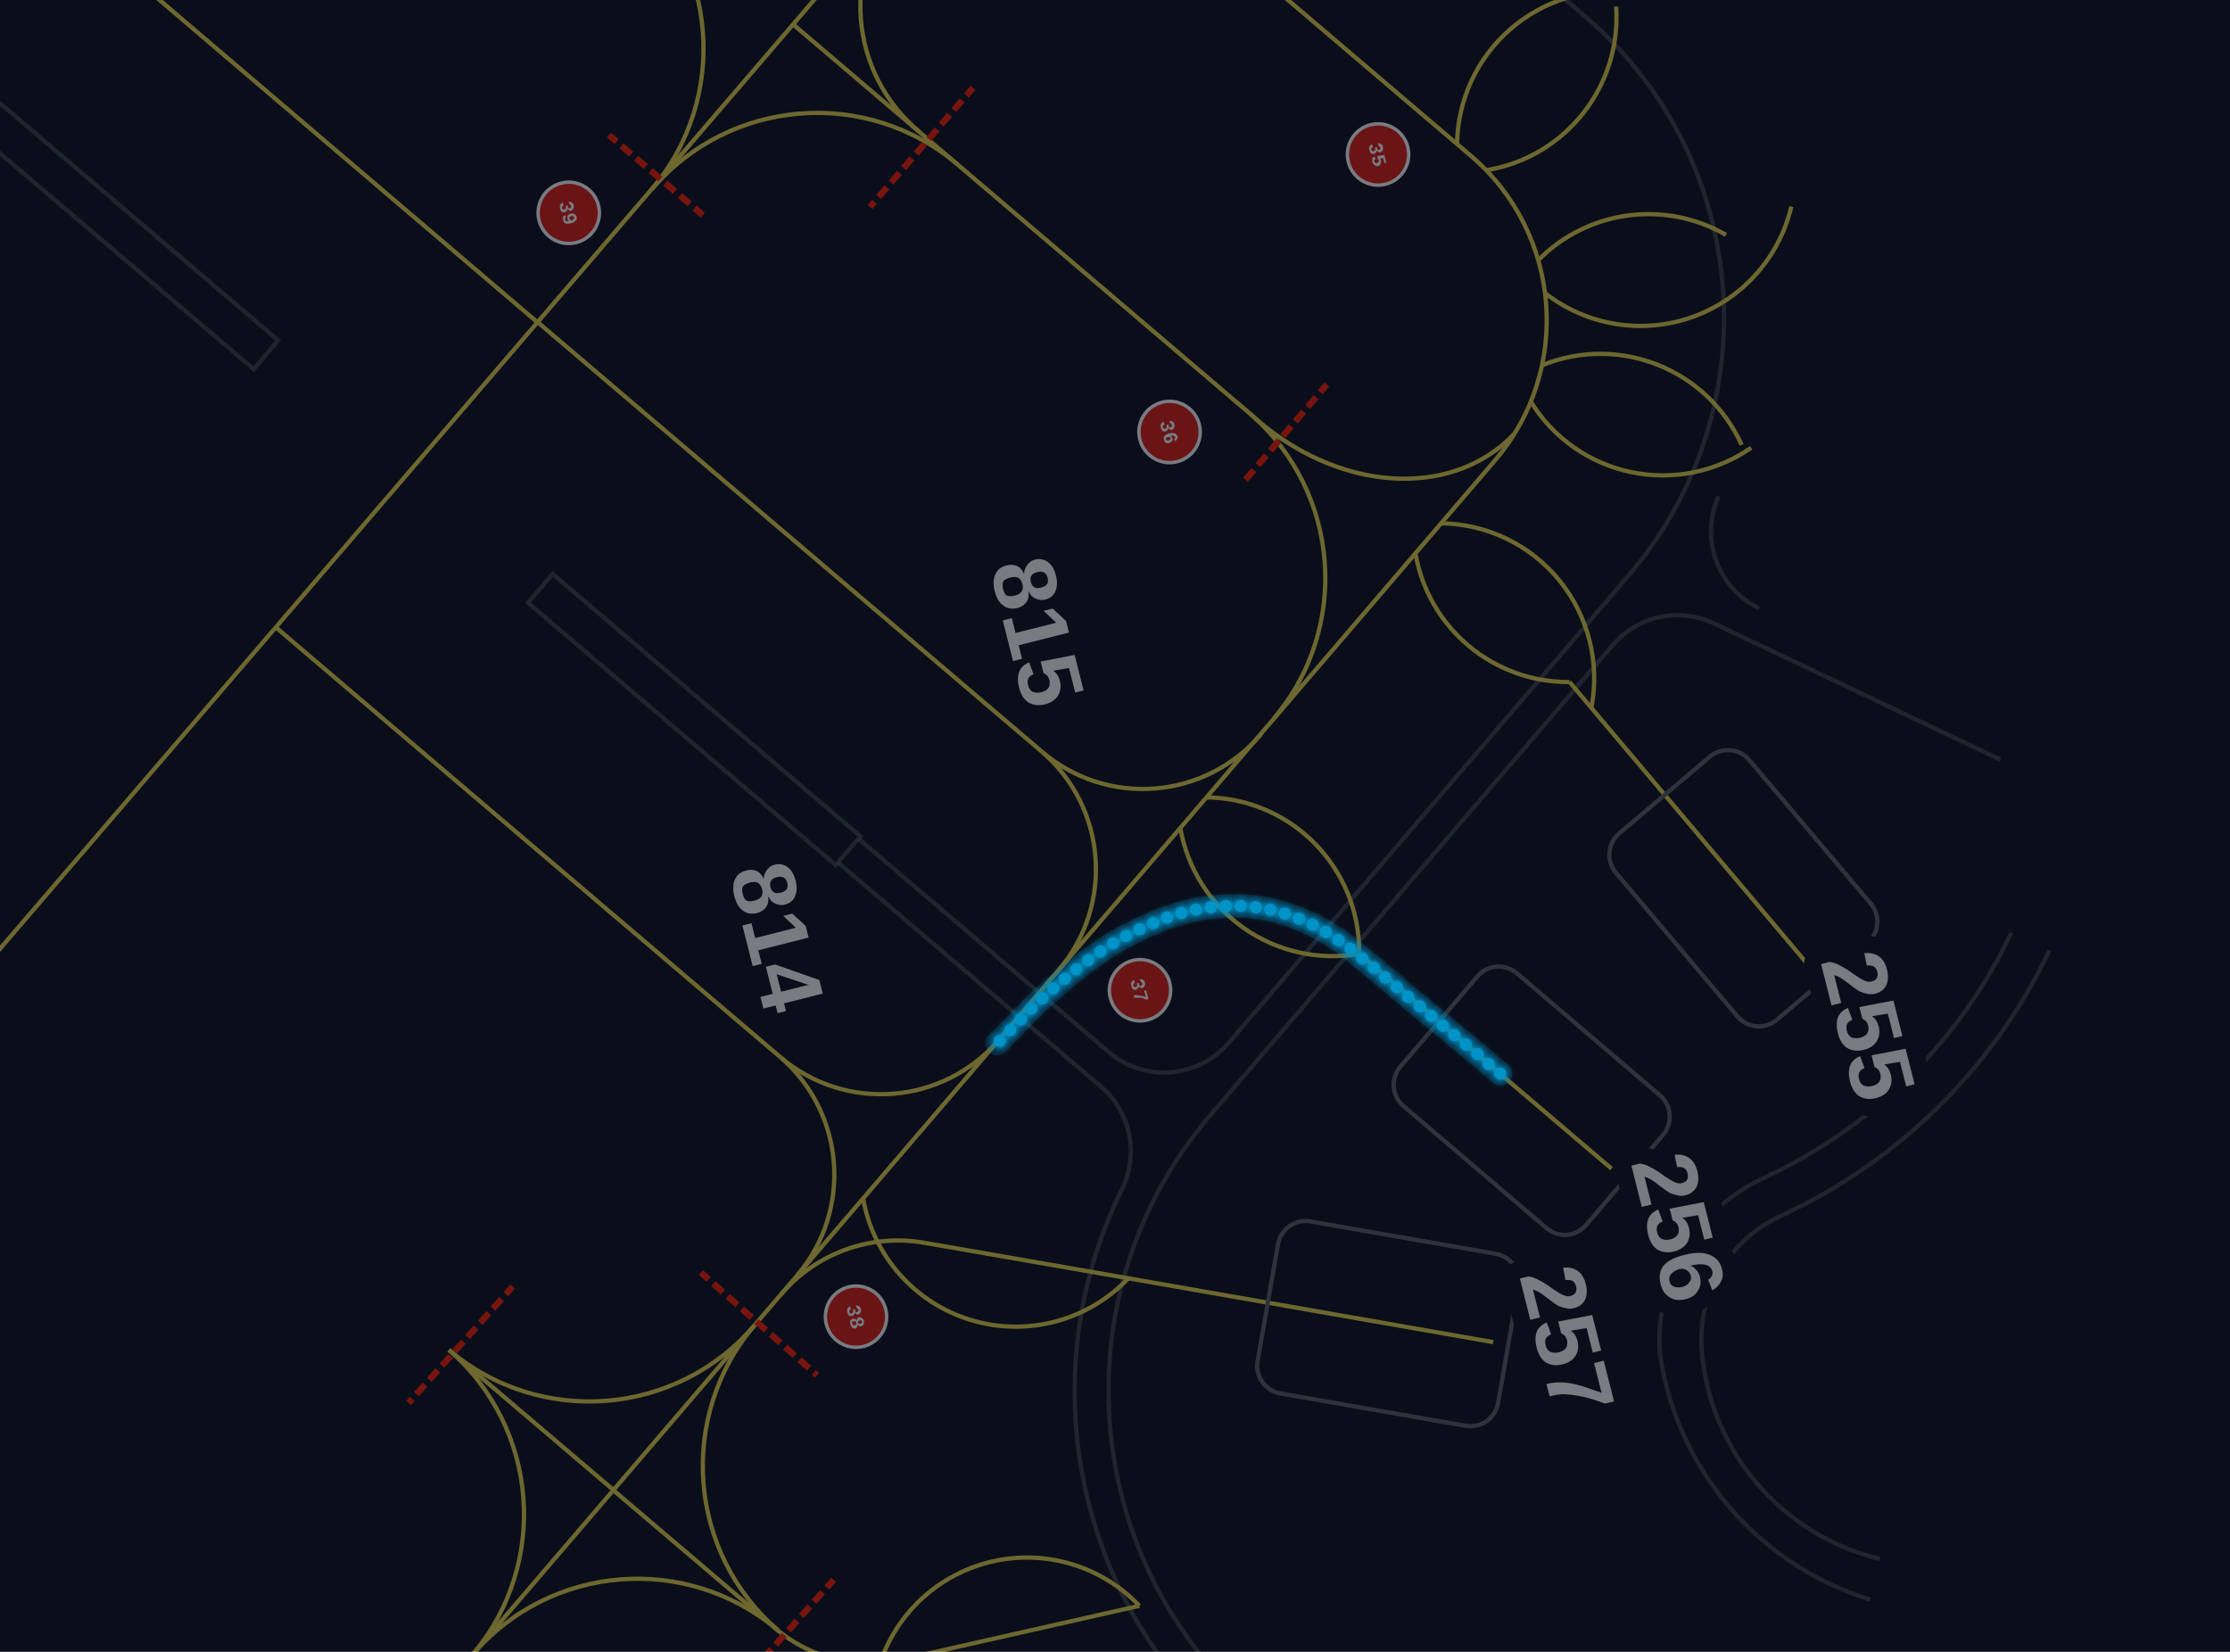
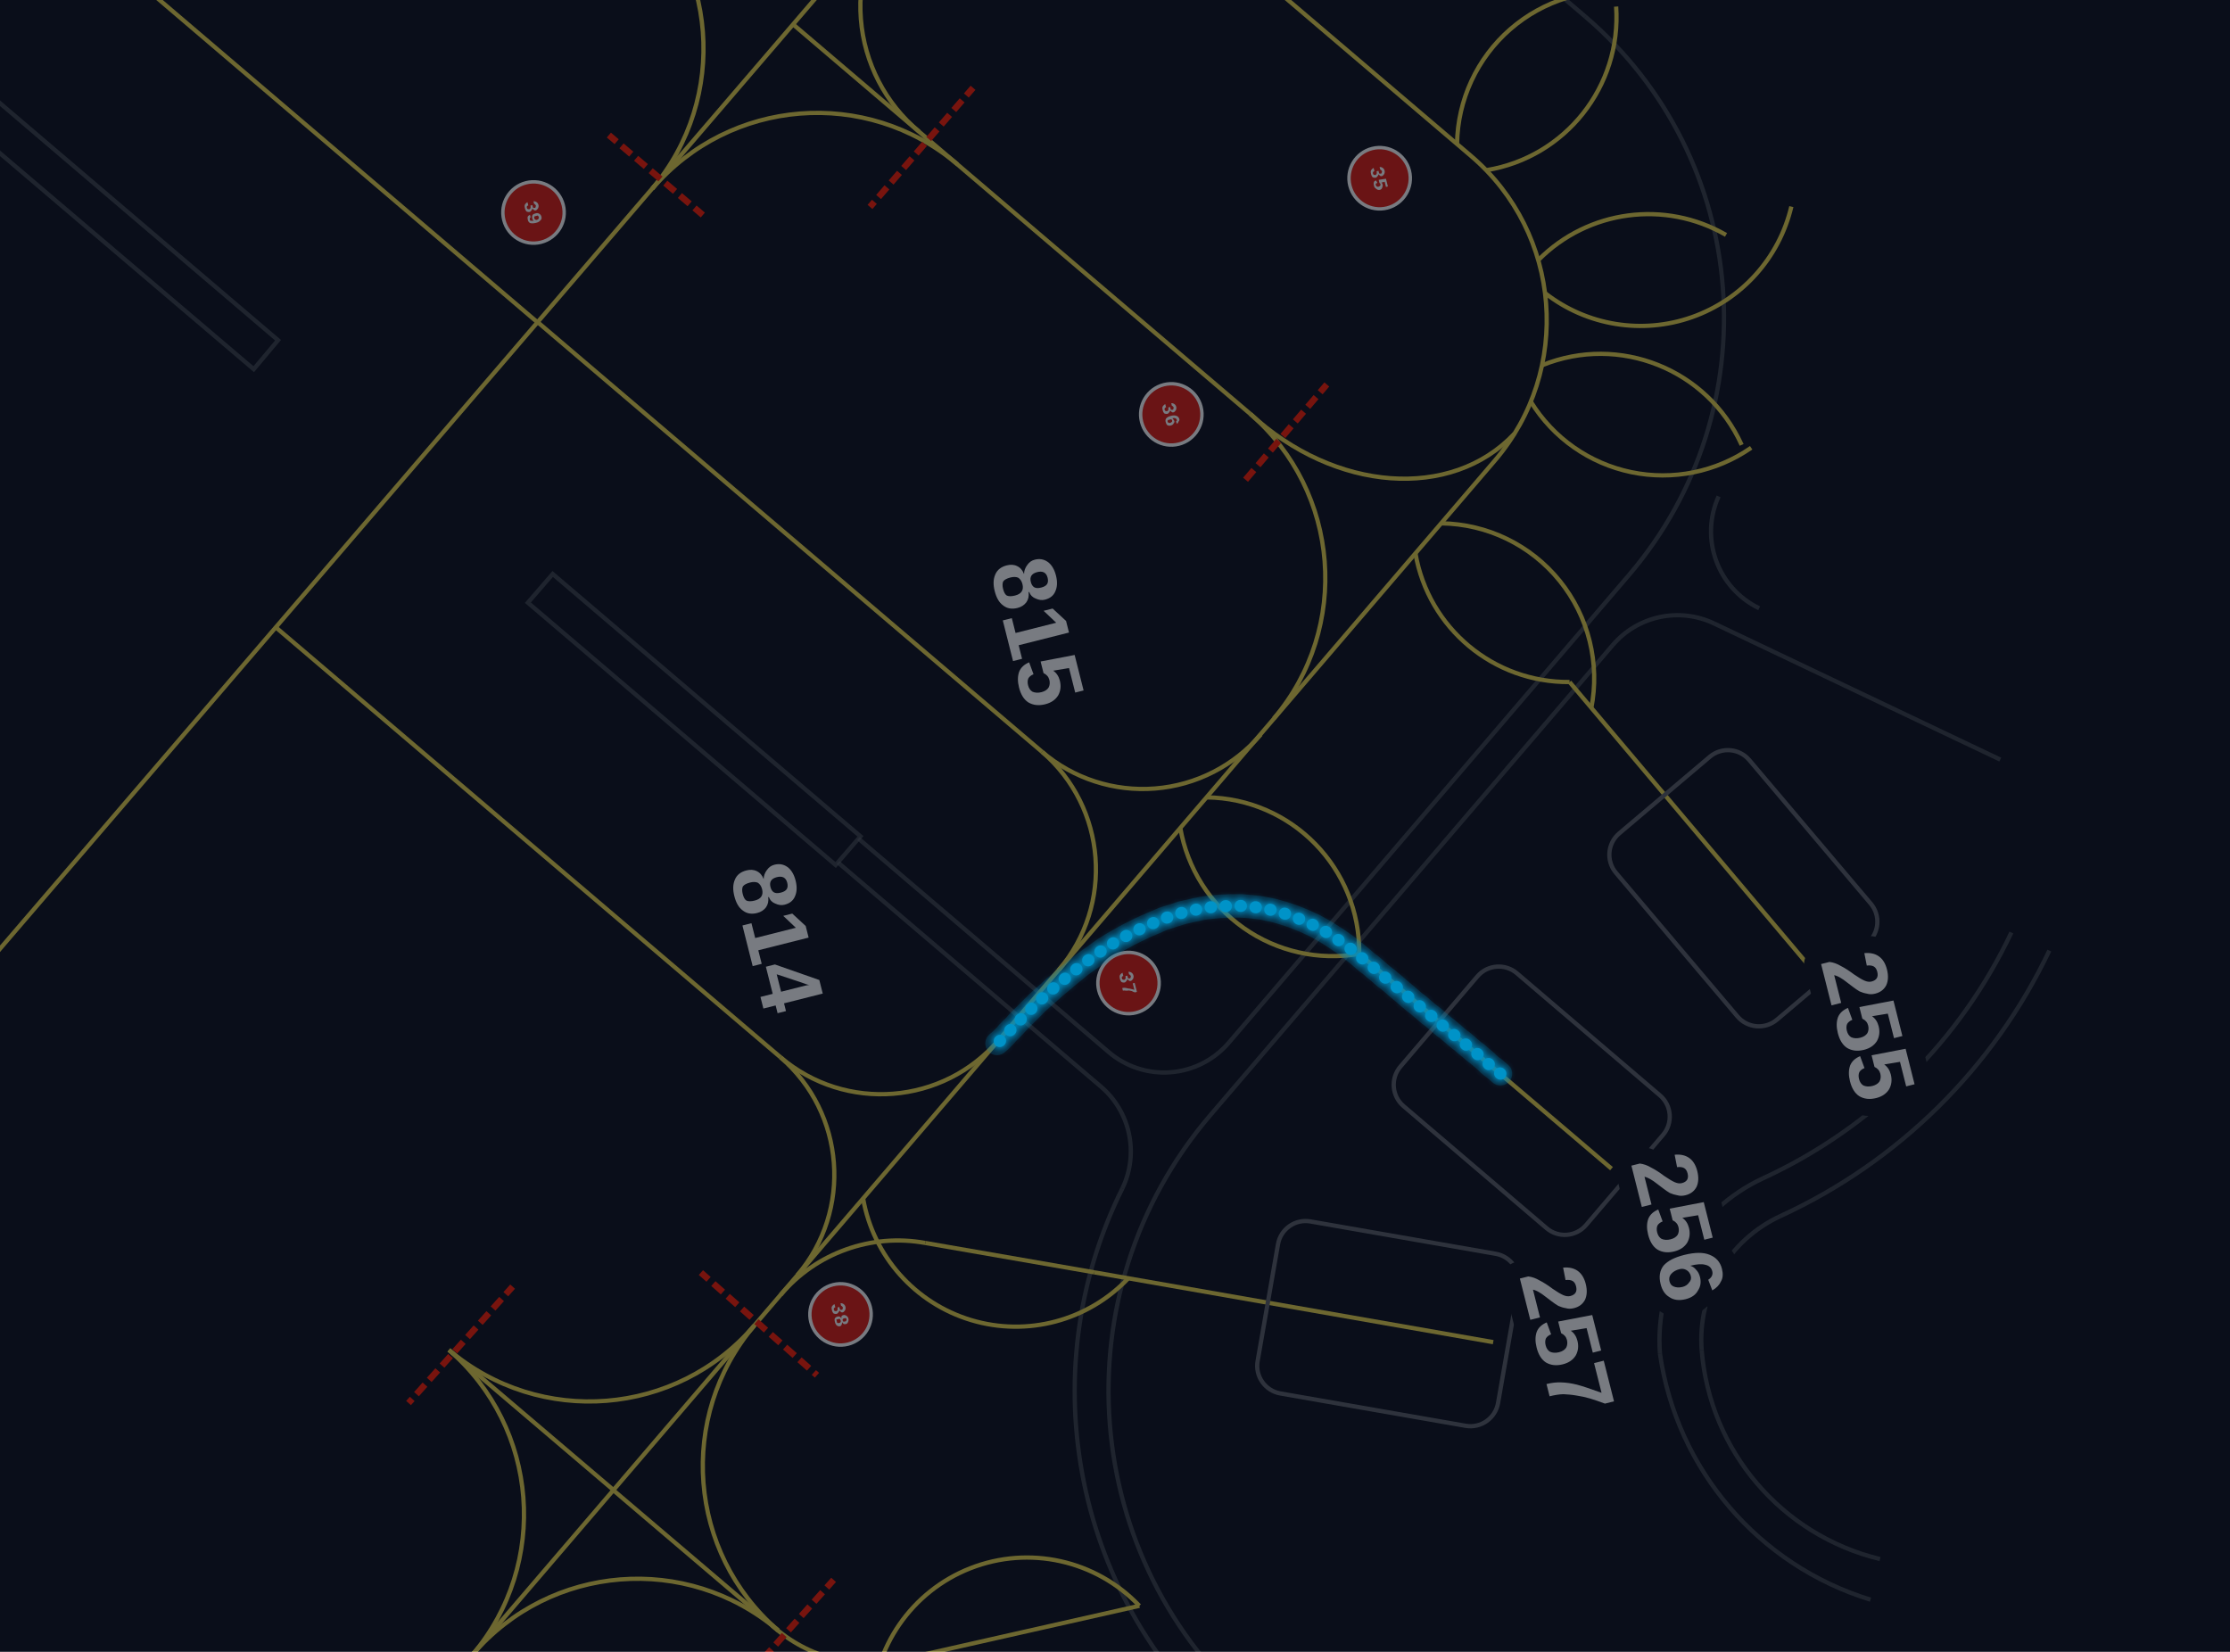
<svg xmlns="http://www.w3.org/2000/svg" viewBox="706.98 738.31 52.36 38.78">
  <defs>
    <filter id="gl" x="-30%" y="-30%" width="160%" height="160%">
      <feGaussianBlur stdDeviation="0.10" result="b" />
      <feMerge>
        <feMergeNode in="b" />
        <feMergeNode in="b" />
        <feMergeNode in="SourceGraphic" />
      </feMerge>
    </filter>
  </defs>
  <rect x="706.98" y="738.31" width="52.36" height="38.78" fill="#0a0e1a" />
  <g opacity="0.45" transform="rotate(75.84 736.496 758.852)">
    <g id="bgG">
      <defs id="defs40143">
        <clipPath id="clipPath24" clipPathUnits="userSpaceOnUse" />
      </defs>
      <path id="rect1" fill="#0a0e1a" d="M0 0h2000v1380H0Z" style="display:inline;fill:#0a0e1a" />
      <g id="layer-runways" style="display:inline">
        <path id="polygon37507" d="m746.82 554.94 215.78 305.2-4.86 3.46-215.79-305.2Z" data-class="pavement-runway" data-length-m="3750" data-runway="15L/33R" data-threshold-dxf="2047.431,3780.238 5797.431,3780.238" data-threshold-wgs84="37.4839426,126.4401441 37.4563775,126.4646632" style="stroke:none;fill:#111927;fill-opacity:.51" />
        <path id="polygon37508" d="m713.23 578.82 215.79 305.19-4.87 3.46-215.79-305.19z" data-class="pavement-runway" data-length-m="3750" data-runway="15R/33L" data-threshold-dxf="2047.431,3366.238 5797.431,3366.238" data-threshold-wgs84="37.4817860,126.4363272 37.4542217,126.4608470" style="stroke:none;fill:#111927;fill-opacity:.51" />
        <path id="polygon37509" d="m530.5 678.18 230.22 325.49-4.87 3.46-230.22-325.49z" data-class="pavement-runway" data-length-m="4000" data-runway="16L/34R" data-threshold-dxf="1797.420,1291.211 5797.432,1291.222" data-threshold-wgs84="37.4728122,126.4155642 37.4434147,126.4417232" style="stroke:none;fill:#111927;fill-opacity:.51" />
        <path id="polygon37510" d="m511.31 722.4 215.83 305.15-4.86 3.46-215.83-305.14z" data-class="pavement-runway" data-length-m="3750" data-runway="16R/34L" data-threshold-dxf="2047.430,877.197 5797.429,877.230" data-threshold-wgs84="37.4688176,126.4133841 37.4412582,126.4379083" style="display:inline;fill:#111927;fill-opacity:.51;stroke:none;stroke-width:.1;stroke-dasharray:none;stroke-opacity:.6" />
      </g>
      <g id="layer-green" style="display:inline" />
      <g id="layer-schm" style="display:inline">
        <path id="polygon34075" d="m711.48 784.3-.52-.73 7.74-5.5.52.72z" data-class="schm" data-dxf-pts="3708.46,2189.84 3708.46,2285.26 3717.36,2285.26 3717.36,2189.84" data-handle="7A77D" data-layer="SCHM" style="fill:none;stroke:#5a5f68;stroke-width:.1;stroke-opacity:.6" />
        <path id="path34079" d="M741.7 761.3a9.96 9.96 0 0 0 13.88 2.37" data-class="schm" data-dxf-bulges="0.4142 0.0000" data-dxf-pts="3705.06,2571.19 3805.13,2671.27" data-handle="7A782" data-layer="SCHM" style="fill:none;stroke:#5a5f68;stroke-width:.1;stroke-opacity:.6" />
        <path id="path34080" d="M742.86 763.72a10.7 10.7 0 0 0 13.17.59" data-class="schm" data-dxf-bulges="0.3431 0.0000" data-dxf-pts="3731.61,2566.66 3812.98,2671.27" data-handle="7A783" data-layer="SCHM" style="fill:none;stroke:#5a5f68;stroke-width:.1;stroke-opacity:.6" />
        <path id="polyline34080" d="m707.47 754.53 11.37-8.08" data-class="schm" data-dxf-pts="3450.68,2329.62 3450.68,2469.76" data-handle="7A784" data-layer="SCHM" style="fill:none;stroke:#5a5f68;stroke-width:.1;stroke-opacity:.6" />
        <path id="polyline34081" d="m707.02 753.89 11.36-8.08" data-class="schm" data-dxf-pts="3442.83,2329.62 3442.83,2469.76" data-handle="7A785" data-layer="SCHM" style="fill:none;stroke:#5a5f68;stroke-width:.1;stroke-opacity:.6" />
        <path id="polyline34082" d="m733.31 749.44 8.39 11.86" data-class="schm" data-dxf-pts="3559.28,2571.18 3705.06,2571.19" data-handle="7A786" data-layer="SCHM" style="fill:none;stroke:#5a5f68;stroke-width:.1;stroke-opacity:.6" />
        <path id="path34082" d="M731.81 748.67a9.3 9.3 0 0 0-12.97-2.22" data-class="schm" data-dxf-bulges="0.4142 0.0000" data-dxf-pts="3544.25,2563.33 3450.68,2469.76" data-handle="7A787" data-layer="SCHM" style="fill:none;stroke:#5a5f68;stroke-width:.1;stroke-opacity:.6" />
        <path id="path34084" d="M730.53 746.17a2 2 0 0 0 2.78-.28" data-class="schm" data-dxf-bulges="0.4093 0.0000" data-dxf-pts="3516.36,2567.27 3530.23,2591.77" data-handle="7A789" data-layer="SCHM" style="fill:none;stroke:#5a5f68;stroke-width:.1;stroke-opacity:.6" />
        <path id="path34087" d="M747.27 748.9a13 13 0 0 0-4.5-7.65" data-class="schm" data-dxf-bulges="0.1745 0.0000" data-dxf-pts="3636.05,2688.79 3547.32,2696.24" data-handle="7A78C" data-layer="SCHM" style="fill:none;stroke:#5a5f68;stroke-width:.1;stroke-opacity:.6" />
        <path id="path34088" d="M746.31 749.08a12 12 0 0 0-4.17-7.07" data-class="schm" data-dxf-bulges="0.1745 0.0000" data-dxf-pts="3631.95,2679.83 3549.87,2686.73" data-handle="7A78D" data-layer="SCHM" style="fill:none;stroke:#5a5f68;stroke-width:.1;stroke-opacity:.6" />
        <path id="path34098" d="M749.87 751.46a5.5 5.5 0 0 0 5.78-2.86" data-class="schm" data-dxf-bulges="0.3249 0.0000" data-dxf-pts="3672.14,2695.28 3682.27,2759.29" data-handle="7A79A" data-layer="SCHM" style="fill:none;stroke:#5a5f68;stroke-width:.1;stroke-opacity:.6" />
        <path id="path34099" d="M747.27 748.9a3.2 3.2 0 0 0 2.6 2.56" data-class="schm" data-dxf-bulges="0.3134 0.0000" data-dxf-pts="3636.05,2688.79 3672.14,2695.28" data-handle="7A79B" data-layer="SCHM" style="fill:none;stroke:#5a5f68;stroke-width:.1;stroke-opacity:.6" />
        <path id="path34100" d="M746.31 749.08a4.2 4.2 0 0 0 3.4 3.35" data-class="schm" data-dxf-bulges="0.3134 0.0000" data-dxf-pts="3631.95,2679.83 3679.10,2688.32" data-handle="7A79C" data-layer="SCHM" style="fill:none;stroke:#5a5f68;stroke-width:.1;stroke-opacity:.6" />
        <path id="path34101" d="M733.4 747a2 2 0 0 0-.09 2.44" data-class="schm" data-dxf-bulges="0.3395 0.0000" data-dxf-pts="3539.89,2586.06 3559.28,2571.18" data-handle="7A79D" data-layer="SCHM" style="fill:none;stroke:#5a5f68;stroke-width:.1;stroke-opacity:.6" />
        <path id="polygon34111" d="m733.85 768.39-.51-.73-7.74 5.5.51.73z" data-class="schm" data-dxf-pts="3708.46,2465.69 3708.46,2370.26 3717.36,2370.26 3717.36,2465.69" data-handle="7A7AD" data-layer="SCHM" style="fill:none;stroke:#5a5f68;stroke-width:.1;stroke-opacity:.6" />
        <path id="path34112" d="M742.86 763.72a2 2 0 0 0-2.45-.09l-6.6 4.69" data-class="schm" data-dxf-bulges="0.3389 0.0000 0.0000" data-dxf-pts="3731.61,2566.66 3716.61,2547.06 3716.61,2465.69" data-handle="7A7AE" data-layer="SCHM" style="fill:none;stroke:#5a5f68;stroke-width:.1;stroke-opacity:.6" />
        <path id="path34113" d="M740.14 760.44a2 2 0 0 1-.48 2.82l-6.28 4.46" data-class="schm" data-dxf-bulges="-0.4142 0.0000 0.0000" data-dxf-pts="3688.91,2563.34 3709.21,2543.04 3709.21,2465.69" data-handle="7A7AF" data-layer="SCHM" style="fill:none;stroke:#5a5f68;stroke-width:.1;stroke-opacity:.6" />
        <path id="polyline34113" d="m731.81 748.67 8.33 11.77" data-class="schm" data-dxf-pts="3544.25,2563.33 3688.91,2563.34" data-handle="7A7B0" data-layer="SCHM" style="fill:none;stroke:#5a5f68;stroke-width:.1;stroke-opacity:.6" />
        <path id="polyline34115" d="m733.4 747 4.74-5.73" data-class="schm" data-dxf-pts="3539.89,2586.06 3520.59,2658.09" data-handle="7A7B3" data-layer="SCHM" style="fill:none;stroke:#5a5f68;stroke-width:.1;stroke-opacity:.6" />
        <path id="path34116" d="M749.71 752.43a7.1 7.1 0 0 0 6.81-3.38" data-class="schm" data-dxf-bulges="0.2892 0.0000" data-dxf-pts="3679.10,2688.32 3691.05,2763.76" data-handle="7A7B4" data-layer="SCHM" style="fill:none;stroke:#5a5f68;stroke-width:.1;stroke-opacity:.6" />
        <path id="polyline36915" d="m694.14 843.84 101.8-72.41" data-class="schm" data-dxf-pts="4103.43,1702.24 4103.21,2957.29" data-handle="7BBD7" data-layer="SCHM" style="fill:none;stroke:#5a5f68;stroke-width:.1;stroke-opacity:.6" />
        <path id="polyline36916" d="m795.44 770.62-101.87 72.4" data-class="schm" data-dxf-pts="4093.66,2957.94 4093.43,1702.24" data-handle="7BBD8" data-layer="SCHM" style="fill:none;stroke:#5a5f68;stroke-width:.1;stroke-opacity:.6" />
        <path id="path37136" d="m519.78 769.99 5.77-7.24a4.48 4.48 0 0 1 7.14.21l7.95 11.24a4.5 4.5 0 0 1-1.05 6.26l-6.99 4.96 2.99 4.24 6.99-4.97a4.5 4.5 0 0 1 6.24 1.06l26.65 37.67a4.5 4.5 0 0 1-1.06 6.26l-6.98 4.97 2.99 4.23 6.98-4.97a4.5 4.5 0 0 1 6.24 1.07l138.63 196.03" data-class="schm" data-dxf-bulges="0.0000 -0.4986 0.0000 -0.4142 0.0000 0.0000 0.0000 -0.4142 0.0000 -0.4142 0.0000 0.0000 0.0000 -0.4142 0.0000 0.0000" data-dxf-pts="2485.67,700.45 2460.04,789.79 2503.30,847.20 2641.43,847.20 2686.43,802.20 2686.43,716.07 2738.43,716.07 2738.43,802.20 2783.43,847.20 3246.43,847.20 3291.43,802.20 3291.43,716.07 3343.44,716.07 3343.43,802.20 3388.43,847.20 5797.43,847.20" data-handle="7BE1B" data-layer="SCHM" style="fill:none;stroke:#5a5f68;stroke-width:.1;stroke-opacity:.6" />
      </g>
      <g id="layer-centerlines" style="display:inline">
        <path id="line37516" d="M732.61 573.11 940.8 867.57Z" style="baseline-shift:baseline;display:inline;overflow:visible;opacity:1;fill:none;stroke:#e6d24c;stroke-width:.1;stroke-dasharray:none;stroke-opacity:1;stop-color:#000;stop-opacity:1" />
        <path id="line37520" d="m650.53 547.41 247.85 350.5Z" style="baseline-shift:baseline;display:inline;overflow:visible;opacity:1;fill:none;stroke:#e6d24c;stroke-width:.1;stroke-dasharray:none;stroke-opacity:1;stop-color:#000;stop-opacity:1" />
        <g id="g603" style="display:inline">
          <path id="path38274" d="M724.35 742.85a3.64 3.64 0 0 1 .56 6.1" data-class="centerline-twy" data-dxf-bulges="-0.5463 -0.5463" data-dxf-pts="3453.29,2535.90 3506.42,2505.06" data-handle="710AD" data-layer="항공기동선" style="fill:none;stroke:#e6d24c;stroke-width:.1" />
          <path id="path38275" d="M724.11 748.91a3.64 3.64 0 0 1 .51-4.41" data-class="centerline-twy" data-dxf-bulges="-0.3405 0.0000" data-dxf-pts="3501.48,2498.69 3468.36,2528.48" data-handle="710AE" data-layer="항공기동선" style="fill:none;stroke:#e6d24c;stroke-width:.1" />
        </g>
        <g id="g604" style="display:inline">
          <path id="path38276" d="M718.79 745.69a3.64 3.64 0 0 1 2.98 3.89" data-class="centerline-twy" data-dxf-bulges="-0.3876 -0.3876" data-dxf-pts="3444.20,2473.76 3493.36,2475.61" data-handle="710AF" data-layer="항공기동선" style="fill:none;stroke:#e6d24c;stroke-width:.1" />
          <path id="path38277" d="M721 750.1a3.64 3.64 0 0 1-2.45-4.83" data-class="centerline-twy" data-dxf-bulges="-0.4464 0.0000" data-dxf-pts="3493.13,2466.35 3439.36,2474.27" data-handle="710B0" data-layer="항공기동선" style="fill:none;stroke:#e6d24c;stroke-width:.1" />
        </g>
        <g id="g602" style="display:inline">
          <path id="path38278" d="M729.61 745.15a3.64 3.64 0 0 1-2.31 4.75" data-class="centerline-twy" data-dxf-bulges="-0.4305 0.0000" data-dxf-pts="3502.69,2565.67 3528.17,2519.17" data-handle="710B1" data-layer="항공기동선" style="fill:none;stroke:#e6d24c;stroke-width:.1" />
          <path id="path38279" d="M726.53 749.43a3.64 3.64 0 0 1 2.96-4.08" data-class="centerline-twy" data-dxf-bulges="-0.4030 -0.3998" data-dxf-pts="3519.82,2515.56 3503.68,2563.54" data-handle="710B2" data-layer="항공기동선" style="fill:none;stroke:#e6d24c;stroke-width:.1" />
        </g>
        <g id="g318" style="display:inline">
          <path id="path315" d="m744.61 764.84-1.64 3.68" style="fill:none;stroke:#e6d24c;stroke-width:.1;stroke-dasharray:none;stroke-opacity:1" />
          <path id="path38282" d="M744.94 764.1a3.64 3.64 0 0 1-3.34 5.58" data-class="centerline-twy" data-dxf-bulges="-0.6177 0.0000" data-dxf-pts="3746.81,2581.52 3773.02,2521.73" data-handle="710BA" data-layer="항공기동선" style="fill:none;stroke:#e6d24c;stroke-width:.1" />
          <path id="path38287" d="M742.97 768.52a3.6 3.6 0 0 0 .35 3.59" data-class="centerline-twy" data-dxf-bulges="0.2655 0.0000" data-dxf-pts="3771.46,2539.70 3802.90,2521.73" data-handle="710BF" data-layer="항공기동선" style="fill:none;stroke:#e6d24c;stroke-width:.1" />
        </g>
        <g id="g599" style="display:inline">
          <path id="path314" d="m752.46 765.73-.14 5.6a3.4 3.4 0 0 1-1.53 2.88" style="fill:none;stroke:#e6d24c;stroke-width:.1;stroke-dasharray:none;stroke-opacity:1" />
          <path id="path38288" d="M753.31 772.42a3.64 3.64 0 0 1-.85-6.69" data-class="centerline-twy" data-dxf-bulges="-0.6729 -0.4142" data-dxf-pts="3863.43,2601.86 3803.79,2633.74" data-handle="710C1" data-layer="항공기동선" style="fill:none;stroke:#e6d24c;stroke-width:.1" />
        </g>
        <g id="g486" style="display:inline">
          <path id="path38326" d="M743.87 772.89a5.1 5.1 0 0 0 7.07 1.21" data-class="centerline-twy" data-dxf-arc="3812.43,2572.73,51.00,270.00,0.00" data-handle="710F1" data-layer="항공기동선" style="fill:none;stroke:#e6d24c;stroke-width:.1" />
          <path id="path38327" d="M742.67 779.98a5.1 5.1 0 0 0 1.2-7.09" data-class="centerline-twy" data-dxf-arc="3812.43,2470.73,51.00,0.00,90.00" data-handle="710F2" data-layer="항공기동선" style="fill:none;stroke:#e6d24c;stroke-width:.1" />
        </g>
        <g id="g485" style="display:inline">
          <path id="path38328" d="M750.94 774.1a5.1 5.1 0 0 0-1.2 7.09" data-class="centerline-twy" data-dxf-arc="3914.43,2572.73,51.00,180.00,270.00" data-handle="710F3" data-layer="항공기동선" style="fill:none;stroke:#e6d24c;stroke-width:.1" />
          <path id="path38329" d="M749.74 781.19a5.1 5.1 0 0 0-7.07-1.21" data-class="centerline-twy" data-dxf-arc="3914.43,2470.73,51.00,90.00,180.00" data-handle="710F4" data-layer="항공기동선" style="fill:none;stroke:#e6d24c;stroke-width:.1" />
        </g>
        <g id="g482">
          <path id="line38333" d="m725.96 756.36-11.52 8.19" style="baseline-shift:baseline;display:inline;overflow:visible;opacity:1;fill:none;stroke:#e6d24c;stroke-width:.1;stroke-dasharray:none;stroke-opacity:1;stop-color:#000;stop-opacity:1" />
        </g>
        <g id="g476" style="display:inline">
          <path id="path38333" d="M718.6 761.59a5.1 5.1 0 0 0-1.2 7.09" data-class="centerline-twy" data-dxf-arc="3624.13,2379.73,51.00,180.00,270.00" data-handle="710F8" data-layer="항공기동선" style="fill:none;stroke:#e6d24c;stroke-width:.1" />
          <path id="path473" d="M712.23 761.36a3.83 3.83 0 0 0 5.4.92" style="fill:none;stroke:#e6d24c;stroke-width:.1;stroke-dasharray:none;stroke-opacity:1" />
          <path id="path38332" d="M717.4 768.68a5.1 5.1 0 0 0-7.06-1.21" data-class="centerline-twy" data-dxf-arc="3624.13,2277.73,51.00,90.00,180.00" data-handle="710F7" data-layer="항공기동선" style="fill:none;stroke:#e6d24c;stroke-width:.1" />
        </g>
        <g id="g1093">
          <path id="path1089" d="m746.8 777.04-4.13 2.94" style="display:inline;fill:none;stroke:#e6d24c;stroke-width:.1;stroke-dasharray:none" />
          <path id="path1090" d="m750.94 774.1-4.13 2.94" style="display:inline;fill:none;stroke:#e6d24c;stroke-width:.1;stroke-dasharray:none" />
        </g>
        <g id="g600" style="display:inline">
          <path id="path38413" d="M738.88 756.98a3.63 3.63 0 0 0-4.44 2.58" data-class="centerline-twy" data-dxf-bulges="0.4141 0.4141" data-dxf-pts="3653.31,2573.12 3648.57,2521.73" data-handle="71158" data-layer="항공기동선" style="fill:none;stroke:#e6d24c;stroke-width:.1" />
          <path id="path38414" d="M734.98 760.33a3.63 3.63 0 0 0 3.9-3.35" data-class="centerline-twy" data-dxf-bulges="0.4141 0.0000" data-dxf-pts="3658.04,2521.73 3653.31,2573.12" data-handle="71159" data-layer="항공기동선" style="fill:none;stroke:#e6d24c;stroke-width:.1" />
        </g>
        <g id="g601" style="display:inline">
          <path id="path38415" d="M730.09 753.4a3.64 3.64 0 0 0 3.81-2.77" data-class="centerline-twy" data-dxf-arc="3544.93,2545.14,36.50,320.11,40.97" data-handle="7115A" data-layer="항공기동선" style="fill:none;stroke:#e6d24c;stroke-width:.1" />
          <path id="path38416" d="M734.63 750.29a3.64 3.64 0 0 0-5.08 2.35" data-class="centerline-twy" data-dxf-arc="3591.61,2545.14,36.50,119.03,219.89" data-handle="7115B" data-layer="항공기동선" style="fill:none;stroke:#e6d24c;stroke-width:.1" />
        </g>
        <path id="line38428" d="m712.23 761.36 21.85 30.96" style="baseline-shift:baseline;display:inline;overflow:visible;opacity:1;fill:none;stroke:#e6d24c;stroke-width:.1;stroke-dasharray:none;stroke-opacity:1;stop-color:#000;stop-opacity:1" />
        <path id="path38429" d="m749.74 781.19-21.31-30.13a5.07 5.07 0 0 0-7.07-1.21l-11.52 8.19" data-class="centerline-twy" data-dxf-bulges="0.0000 0.4142 0.0000 0.0000" data-dxf-pts="3914.43,2521.73 3544.13,2521.73 3493.13,2470.73 3493.13,2328.73" data-handle="71169" data-layer="항공기동선" style="fill:none;stroke:#e6d24c;stroke-width:.1" />
        <path id="path38430" d="m709.84 758.04-11.52 8.19a5.1 5.1 0 0 0-1.2 7.09l5.84 8.26 15.47 21.87" data-class="centerline-twy" data-dxf-bulges="0.0000 0.4142 0.0000 0.0000 0.0000" data-dxf-pts="3493.13,2328.73 3493.13,2186.73 3544.13,2135.73 3645.62,2135.73 3914.43,2135.73" data-handle="7116A" data-layer="항공기동선" style="fill:none;stroke:#e6d24c;stroke-width:.1;display:inline" />
        <g id="g472" style="display:inline">
          <path id="path38431" d="M733.03 757.57a5.1 5.1 0 0 0-7.07-1.21" data-class="centerline-twy" data-dxf-arc="3624.13,2470.73,51.00,90.00,180.00" data-handle="7116C" data-layer="항공기동선" style="fill:none;stroke:#e6d24c;stroke-width:.1" />
          <path id="path38436-8" d="M725.96 756.36c2.27-1.48 3.13-4.08 1.97-5.9" data-class="centerline-twy" data-dxf-arc="3629.03,2485.23,36.50,0.00,90.00" data-handle="71171" data-layer="항공기동선" style="display:inline;fill:none;stroke:#e6d24c;stroke-width:.1" />
        </g>
        <g id="g471" style="display:inline">
          <path id="path38436" d="M732.46 763.04a3.64 3.64 0 0 0 .86-5.08" data-class="centerline-twy" data-dxf-arc="3629.03,2485.23,36.50,0.00,90.00" data-handle="71171" data-layer="항공기동선" style="fill:none;stroke:#e6d24c;stroke-width:.1" />
          <path id="path38437" d="M737.52 763.91a3.64 3.64 0 0 0-5.06-.87" data-class="centerline-twy" data-dxf-arc="3702.03,2485.23,36.50,90.00,180.00" data-handle="71172" data-layer="항공기동선" style="fill:none;stroke:#e6d24c;stroke-width:.1" />
        </g>
        <g id="g470" style="display:inline">
          <path id="path38438" d="M737.91 770.75a3.64 3.64 0 0 0 .86-5.07" data-class="centerline-twy" data-dxf-arc="3723.78,2485.23,36.50,0.00,90.00" data-handle="71173" data-layer="항공기동선" style="fill:none;stroke:#e6d24c;stroke-width:.1" />
          <path id="path38439" d="M742.97 771.62a3.64 3.64 0 0 0-5.06-.87" data-class="centerline-twy" data-dxf-arc="3796.78,2485.23,36.50,90.00,180.00" data-handle="71174" data-layer="항공기동선" style="fill:none;stroke:#e6d24c;stroke-width:.1" />
        </g>
        <g id="g1077" style="display:inline" />
        <path id="path481" d="m719.77 772.07-12.7 9.02" style="baseline-shift:baseline;display:inline;overflow:visible;opacity:1;fill:none;stroke:#e6d24c;stroke-width:.1;stroke-dasharray:none;stroke-opacity:1;stop-color:#000;stop-opacity:1" />
        <path id="line38444" d="m732.46 763.04-12.7 9.03" style="baseline-shift:baseline;display:inline;overflow:visible;opacity:1;fill:none;stroke:#e6d24c;stroke-width:.1;stroke-dasharray:none;stroke-opacity:1;stop-color:#000;stop-opacity:1" />
        <path id="line38445" d="m737.91 770.75-12.7 9.03" style="baseline-shift:baseline;display:inline;overflow:visible;opacity:1;fill:none;stroke:#e6d24c;stroke-width:.1;stroke-dasharray:none;stroke-opacity:1;stop-color:#000;stop-opacity:1" />
        <g id="g281" style="display:inline" />
        <g id="g298" style="display:inline" />
        <g id="g513">
          <path id="line38588" d="m525.32 714.28 211.11 298.47Z" style="baseline-shift:baseline;display:inline;overflow:visible;opacity:1;fill:none;stroke:#e6d24c;stroke-width:.1;stroke-dasharray:none;stroke-opacity:1;stop-color:#000;stop-opacity:1" />
        </g>
        <path id="line38837" d="m549.25 657.8 229.81 324.93Z" style="baseline-shift:baseline;display:inline;overflow:visible;fill:none;stroke:#e6d24c;stroke-width:.1;stroke-dasharray:none;stroke-opacity:1;stop-color:#000" />
        <path id="line38839" d="m698.93 596.87 224.76 317.89Z" style="baseline-shift:baseline;display:inline;overflow:visible;opacity:1;fill:none;stroke:#e6d24c;stroke-width:.1;stroke-dasharray:none;stroke-opacity:1;stop-color:#000;stop-opacity:1" />
        <path id="line38986" d="m716.91 479.56 280.6 396.86Z" style="baseline-shift:baseline;display:inline;overflow:visible;opacity:1;fill:none;stroke:#e6d24c;stroke-width:.1;stroke-dasharray:none;stroke-opacity:1;stop-color:#000;stop-opacity:1" />
        <g id="g321" style="display:inline" />
        <g id="g316" style="display:inline" />
        <path id="path39223" d="m779.93 753.49-12.68-17.93a37 37 0 0 0-4.71-5.46l-22.17-21.17a55 55 0 0 1-7.64-9.06l-7.38-10.98a299 299 0 0 1-2.74-4.14l-2.42-3.73a100 100 0 0 1-3.54-5.9l-1.94-3.49" data-class="centerline-twy" data-dxf-bulges="0.0000 0.0483 0.0000 -0.0542 0.0000 -0.0042 0.0000 -0.0173 0.0000 0.0000" data-dxf-pts="3863.43,2930.09 3643.08,2930.09 3571.09,2923.12 3269.15,2864.05 3150.63,2853.98 3017.95,2857.10 2968.16,2858.69 2923.59,2860.48 2854.77,2865.63 2814.93,2869.99" data-handle="71566" data-layer="항공기동선" style="fill:none;stroke:#e6d24c;stroke-width:.1" />
        <g id="g519">
          <path id="polyline39225" d="M775.93 997.26 547.36 674.08" style="baseline-shift:baseline;display:inline;overflow:visible;opacity:1;fill:none;stroke:#e6d24c;stroke-width:.1;stroke-dasharray:none;stroke-opacity:1;stop-color:#000;stop-opacity:1" />
        </g>
        <g id="g569" style="display:inline" />
        <g id="g319" style="display:inline">
          <path id="path38281" d="m748.49 756.16-3.88 8.68" style="display:inline;fill:none;stroke:#e6d24c;stroke-width:.1;stroke-dasharray:none;stroke-opacity:1" />
          <path id="line38381" d="m738.88 756.98 6.34-4.51" data-class="centerline-twy" data-dxf-p="3653.306,2573.121 3653.306,2651.266" data-handle="71137" data-layer="항공기동선" data-wgs="37.4658515,126.4395186 37.4662586,126.4402389" style="fill:none;stroke:#e6d24c;stroke-width:.1" />
          <path id="line38382" d="m733.9 750.63 7.96-3.88" style="baseline-shift:baseline;display:inline;overflow:visible;opacity:1;fill:none;stroke:#e6d24c;stroke-width:.1;stroke-dasharray:none;stroke-opacity:1;stop-color:#000;stop-opacity:1" />
        </g>
      </g>
      <g id="g1004">
        <path id="path1254" d="m666.3 786.65 3.04 4.5" style="display:inline;opacity:1;fill:none;fill-opacity:1;stroke:#ff1a00;stroke-width:.222;stroke-miterlimit:4;stroke-dasharray:.444,.222;stroke-dashoffset:.089;stroke-opacity:1" transform="translate(291.781 247.106)scale(.67509)" />
        <path id="path1256" d="m678.92 778.32 2.97 4.4" style="display:inline;opacity:1;fill:none;fill-opacity:1;stroke:#ff1a00;stroke-width:.222;stroke-miterlimit:4;stroke-dasharray:.444,.222;stroke-dashoffset:.089;stroke-opacity:1" transform="translate(291.781 247.106)scale(.67509)" />
        <path id="path72" d="m1050.83 629.26 10.57 15.1" style="opacity:1;fill:none;stroke:#ff1a00;stroke-width:.748;stroke-dasharray:1.495,.748;stroke-dashoffset:.299" transform="translate(506.096 634.537)scale(.20065)" />
        <path id="path73" d="m1094.62 597.61 8.58 12.08" style="opacity:1;fill:none;stroke:#ff1a00;stroke-width:.748;stroke-dasharray:1.495,.748;stroke-dashoffset:.299" transform="translate(506.096 634.537)scale(.20065)" />
        <path id="path74" d="m1177.47 694.05 14.97-10.23" style="opacity:1;fill:none;stroke:#ff1a00;stroke-width:.748;stroke-dasharray:1.495,.748;stroke-dashoffset:.299" transform="translate(506.096 634.537)scale(.20065)" />
        <path id="path75" d="m715.93 769.36 2.36-1.68" style="opacity:1;fill:none;stroke:#ff1a00;stroke-width:.15;stroke-dasharray:.3,.15;stroke-dashoffset:.06" />
      </g>
      <g id="g436" style="display:inline;stroke:#5b5e67" transform="translate(.326 -.24)" />
      <g id="g437" style="display:inline;stroke:#5b5e67">
        <rect id="rect340-5-9-6-8-9-3-8-2-7-8-5-8-8-6" width="4.1" height="5.731" x="994.753" y="-338.533" ry=".658" style="display:inline;fill:none;stroke:#5b5e67;stroke-width:.1;stroke-linecap:round;stroke-linejoin:round;stroke-miterlimit:5;stroke-dasharray:none;stroke-dashoffset:0;paint-order:stroke fill markers" transform="rotate(63.929)" />
        <rect id="rect340-5-9-6-8-9-3-8-2-7-8-5-8-8-6-8" width="4.1" height="5.731" x="1042.875" y="-172.747" ry=".658" style="display:inline;fill:none;stroke:#5b5e67;stroke-width:.1;stroke-linecap:round;stroke-linejoin:round;stroke-miterlimit:5;stroke-dasharray:none;stroke-dashoffset:0;paint-order:stroke fill markers" transform="rotate(54.643)" />
        <rect id="rect340-5-9-6-8-9-3-8-2-7-8-5-8-8-6-8-7" width="4.1" height="5.731" x="989.708" y="384.9" ry=".658" style="display:inline;fill:none;stroke:#5b5e67;stroke-width:.1;stroke-linecap:round;stroke-linejoin:round;stroke-miterlimit:5;stroke-dasharray:none;stroke-dashoffset:0;paint-order:stroke fill markers" transform="rotate(24.063)" />
        <g id="g925" style="display:inline;stroke:#5b5e67" />
      </g>
      <g id="g1052" />
      <g id="layer-stand-labels" style="font-family:Arial,Helvetica,sans-serif;font-weight:700;text-anchor:middle">
        <text x="743.44" y="746.52" style="fill:none;stroke:#0a0e1a;stroke-width:.8;stroke-linejoin:round;font-size:2.1px" id="lbl-255-h">255</text>
        <text x="743.44" y="746.52" style="fill:#ffffff;stroke:none;font-size:2.1px" id="lbl-255">255</text>
        <text x="746.94" y="752.00" style="fill:none;stroke:#0a0e1a;stroke-width:.8;stroke-linejoin:round;font-size:2.1px" id="lbl-256-h">256</text>
        <text x="746.94" y="752.00" style="fill:#ffffff;stroke:none;font-size:2.1px" id="lbl-256">256</text>
        <text x="748.87" y="755.19" style="fill:none;stroke:#0a0e1a;stroke-width:.8;stroke-linejoin:round;font-size:2.1px" id="lbl-257-h">257</text>
        <text x="748.87" y="755.19" style="fill:#ffffff;stroke:none;font-size:2.1px" id="lbl-257">257</text>
        <text x="735.15" y="770.86" style="fill:none;stroke:#0a0e1a;stroke-width:.8;stroke-linejoin:round;font-size:2.1px" id="lbl-814-h">814</text>
        <text x="735.15" y="770.86" style="fill:#ffffff;stroke:none;font-size:2.1px" id="lbl-814">814</text>
        <text x="729.70" y="763.18" style="fill:none;stroke:#0a0e1a;stroke-width:.8;stroke-linejoin:round;font-size:2.1px" id="lbl-815-h">815</text>
        <text x="729.70" y="763.18" style="fill:#ffffff;stroke:none;font-size:2.1px" id="lbl-815">815</text>
      </g>
      <g id="layer-points">
-         <g id="pt-35" transform="translate(720.79,751.96)">
+         <g id="pt-35" transform="translate(721.34,752.06)">
          <circle r="0.72" fill="#e01b0f" stroke="#ffffff" stroke-width=".08" />
          <text y="0.17" text-anchor="middle" font-family="Arial,Helvetica,sans-serif" font-weight="700" font-size="0.46px" letter-spacing=".03" fill="#ffffff">35</text>
        </g>
-         <g id="pt-36" transform="translate(725.91,758.30)">
+         <g id="pt-36" transform="translate(725.52,758.16)">
          <circle r="0.72" fill="#e01b0f" stroke="#ffffff" stroke-width=".08" />
          <text y="0.17" text-anchor="middle" font-family="Arial,Helvetica,sans-serif" font-weight="700" font-size="0.46px" letter-spacing=".03" fill="#ffffff">36</text>
        </g>
-         <g id="pt-37" transform="translate(738.45,762.18)">
+         <g id="pt-37" transform="translate(738.22,762.40)">
          <circle r="0.72" fill="#e01b0f" stroke="#ffffff" stroke-width=".08" />
          <text y="0.17" text-anchor="middle" font-family="Arial,Helvetica,sans-serif" font-weight="700" font-size="0.46px" letter-spacing=".03" fill="#ffffff">37</text>
        </g>
-         <g id="pt-38" transform="translate(744.25,770.52)">
+         <g id="pt-38" transform="translate(744.11,770.86)">
          <circle r="0.72" fill="#e01b0f" stroke="#ffffff" stroke-width=".08" />
          <text y="0.17" text-anchor="middle" font-family="Arial,Helvetica,sans-serif" font-weight="700" font-size="0.46px" letter-spacing=".03" fill="#ffffff">38</text>
        </g>
-         <g id="pt-39" transform="translate(717.47,770.72)">
+         <g id="pt-39" transform="translate(717.26,771.52)">
          <circle r="0.72" fill="#e01b0f" stroke="#ffffff" stroke-width=".08" />
          <text y="0.17" text-anchor="middle" font-family="Arial,Helvetica,sans-serif" font-weight="700" font-size="0.46px" letter-spacing=".03" fill="#ffffff">39</text>
        </g>
      </g>
    </g>
  </g>
  <path d="M742.21 763.52L742.14 763.46L742.07 763.40L742.00 763.35L741.93 763.29L741.87 763.23L741.80 763.17L741.73 763.11L741.66 763.05L741.59 763.00L741.52 762.94L741.45 762.88L741.38 762.82L741.31 762.76L741.24 762.71L741.17 762.65L741.10 762.59L741.03 762.53L740.96 762.47L740.89 762.42L740.82 762.36L740.75 762.30L740.68 762.24L740.61 762.18L740.54 762.13L740.47 762.07L740.40 762.01L740.33 761.95L740.26 761.89L740.19 761.84L740.12 761.78L740.05 761.72L739.98 761.66L739.91 761.60L739.85 761.55L739.78 761.49L739.71 761.43L739.64 761.37L739.57 761.31L739.50 761.26L739.43 761.20L739.36 761.14L739.29 761.08L739.22 761.02L739.15 760.96L739.08 760.91L739.01 760.85L738.94 760.79L738.87 760.73L738.62 760.53L738.36 760.35L738.11 760.19L737.86 760.05L737.60 759.93L737.35 759.83L737.11 759.75L736.86 759.68L736.61 759.63L736.37 759.60L736.13 759.58L735.89 759.58L735.65 759.59L735.42 759.61L735.19 759.64L734.96 759.69L734.74 759.74L734.52 759.81L734.30 759.88L734.09 759.97L733.88 760.06L733.67 760.16L733.47 760.26L733.27 760.37L733.08 760.48L732.89 760.60L732.71 760.73L732.54 760.85L732.36 760.98L732.20 761.11L732.04 761.24L731.89 761.37L731.74 761.49L731.60 761.62L731.46 761.74L731.33 761.86L731.21 761.98L731.10 762.09L730.99 762.20L730.89 762.30L730.80 762.40L730.72 762.48L730.64 762.56L730.58 762.63L730.52 762.69L730.47 762.74L730.42 762.78L730.39 762.81" fill="none" stroke="#0093c8" stroke-width="0.55" opacity=".20" stroke-linecap="round" />
  <path d="M742.21 763.52L742.14 763.46L742.07 763.40L742.00 763.35L741.93 763.29L741.87 763.23L741.80 763.17L741.73 763.11L741.66 763.05L741.59 763.00L741.52 762.94L741.45 762.88L741.38 762.82L741.31 762.76L741.24 762.71L741.17 762.65L741.10 762.59L741.03 762.53L740.96 762.47L740.89 762.42L740.82 762.36L740.75 762.30L740.68 762.24L740.61 762.18L740.54 762.13L740.47 762.07L740.40 762.01L740.33 761.95L740.26 761.89L740.19 761.84L740.12 761.78L740.05 761.72L739.98 761.66L739.91 761.60L739.85 761.55L739.78 761.49L739.71 761.43L739.64 761.37L739.57 761.31L739.50 761.26L739.43 761.20L739.36 761.14L739.29 761.08L739.22 761.02L739.15 760.96L739.08 760.91L739.01 760.85L738.94 760.79L738.87 760.73L738.62 760.53L738.36 760.35L738.11 760.19L737.86 760.05L737.60 759.93L737.35 759.83L737.11 759.75L736.86 759.68L736.61 759.63L736.37 759.60L736.13 759.58L735.89 759.58L735.65 759.59L735.42 759.61L735.19 759.64L734.96 759.69L734.74 759.74L734.52 759.81L734.30 759.88L734.09 759.97L733.88 760.06L733.67 760.16L733.47 760.26L733.27 760.37L733.08 760.48L732.89 760.60L732.71 760.73L732.54 760.85L732.36 760.98L732.20 761.11L732.04 761.24L731.89 761.37L731.74 761.49L731.60 761.62L731.46 761.74L731.33 761.86L731.21 761.98L731.10 762.09L730.99 762.20L730.89 762.30L730.80 762.40L730.72 762.48L730.64 762.56L730.58 762.63L730.52 762.69L730.47 762.74L730.42 762.78L730.39 762.81" fill="none" stroke="#0093c8" stroke-width="0.28" stroke-linecap="round" stroke-dasharray="0.012 0.34" opacity="1" filter="url(#gl)" />
</svg>
